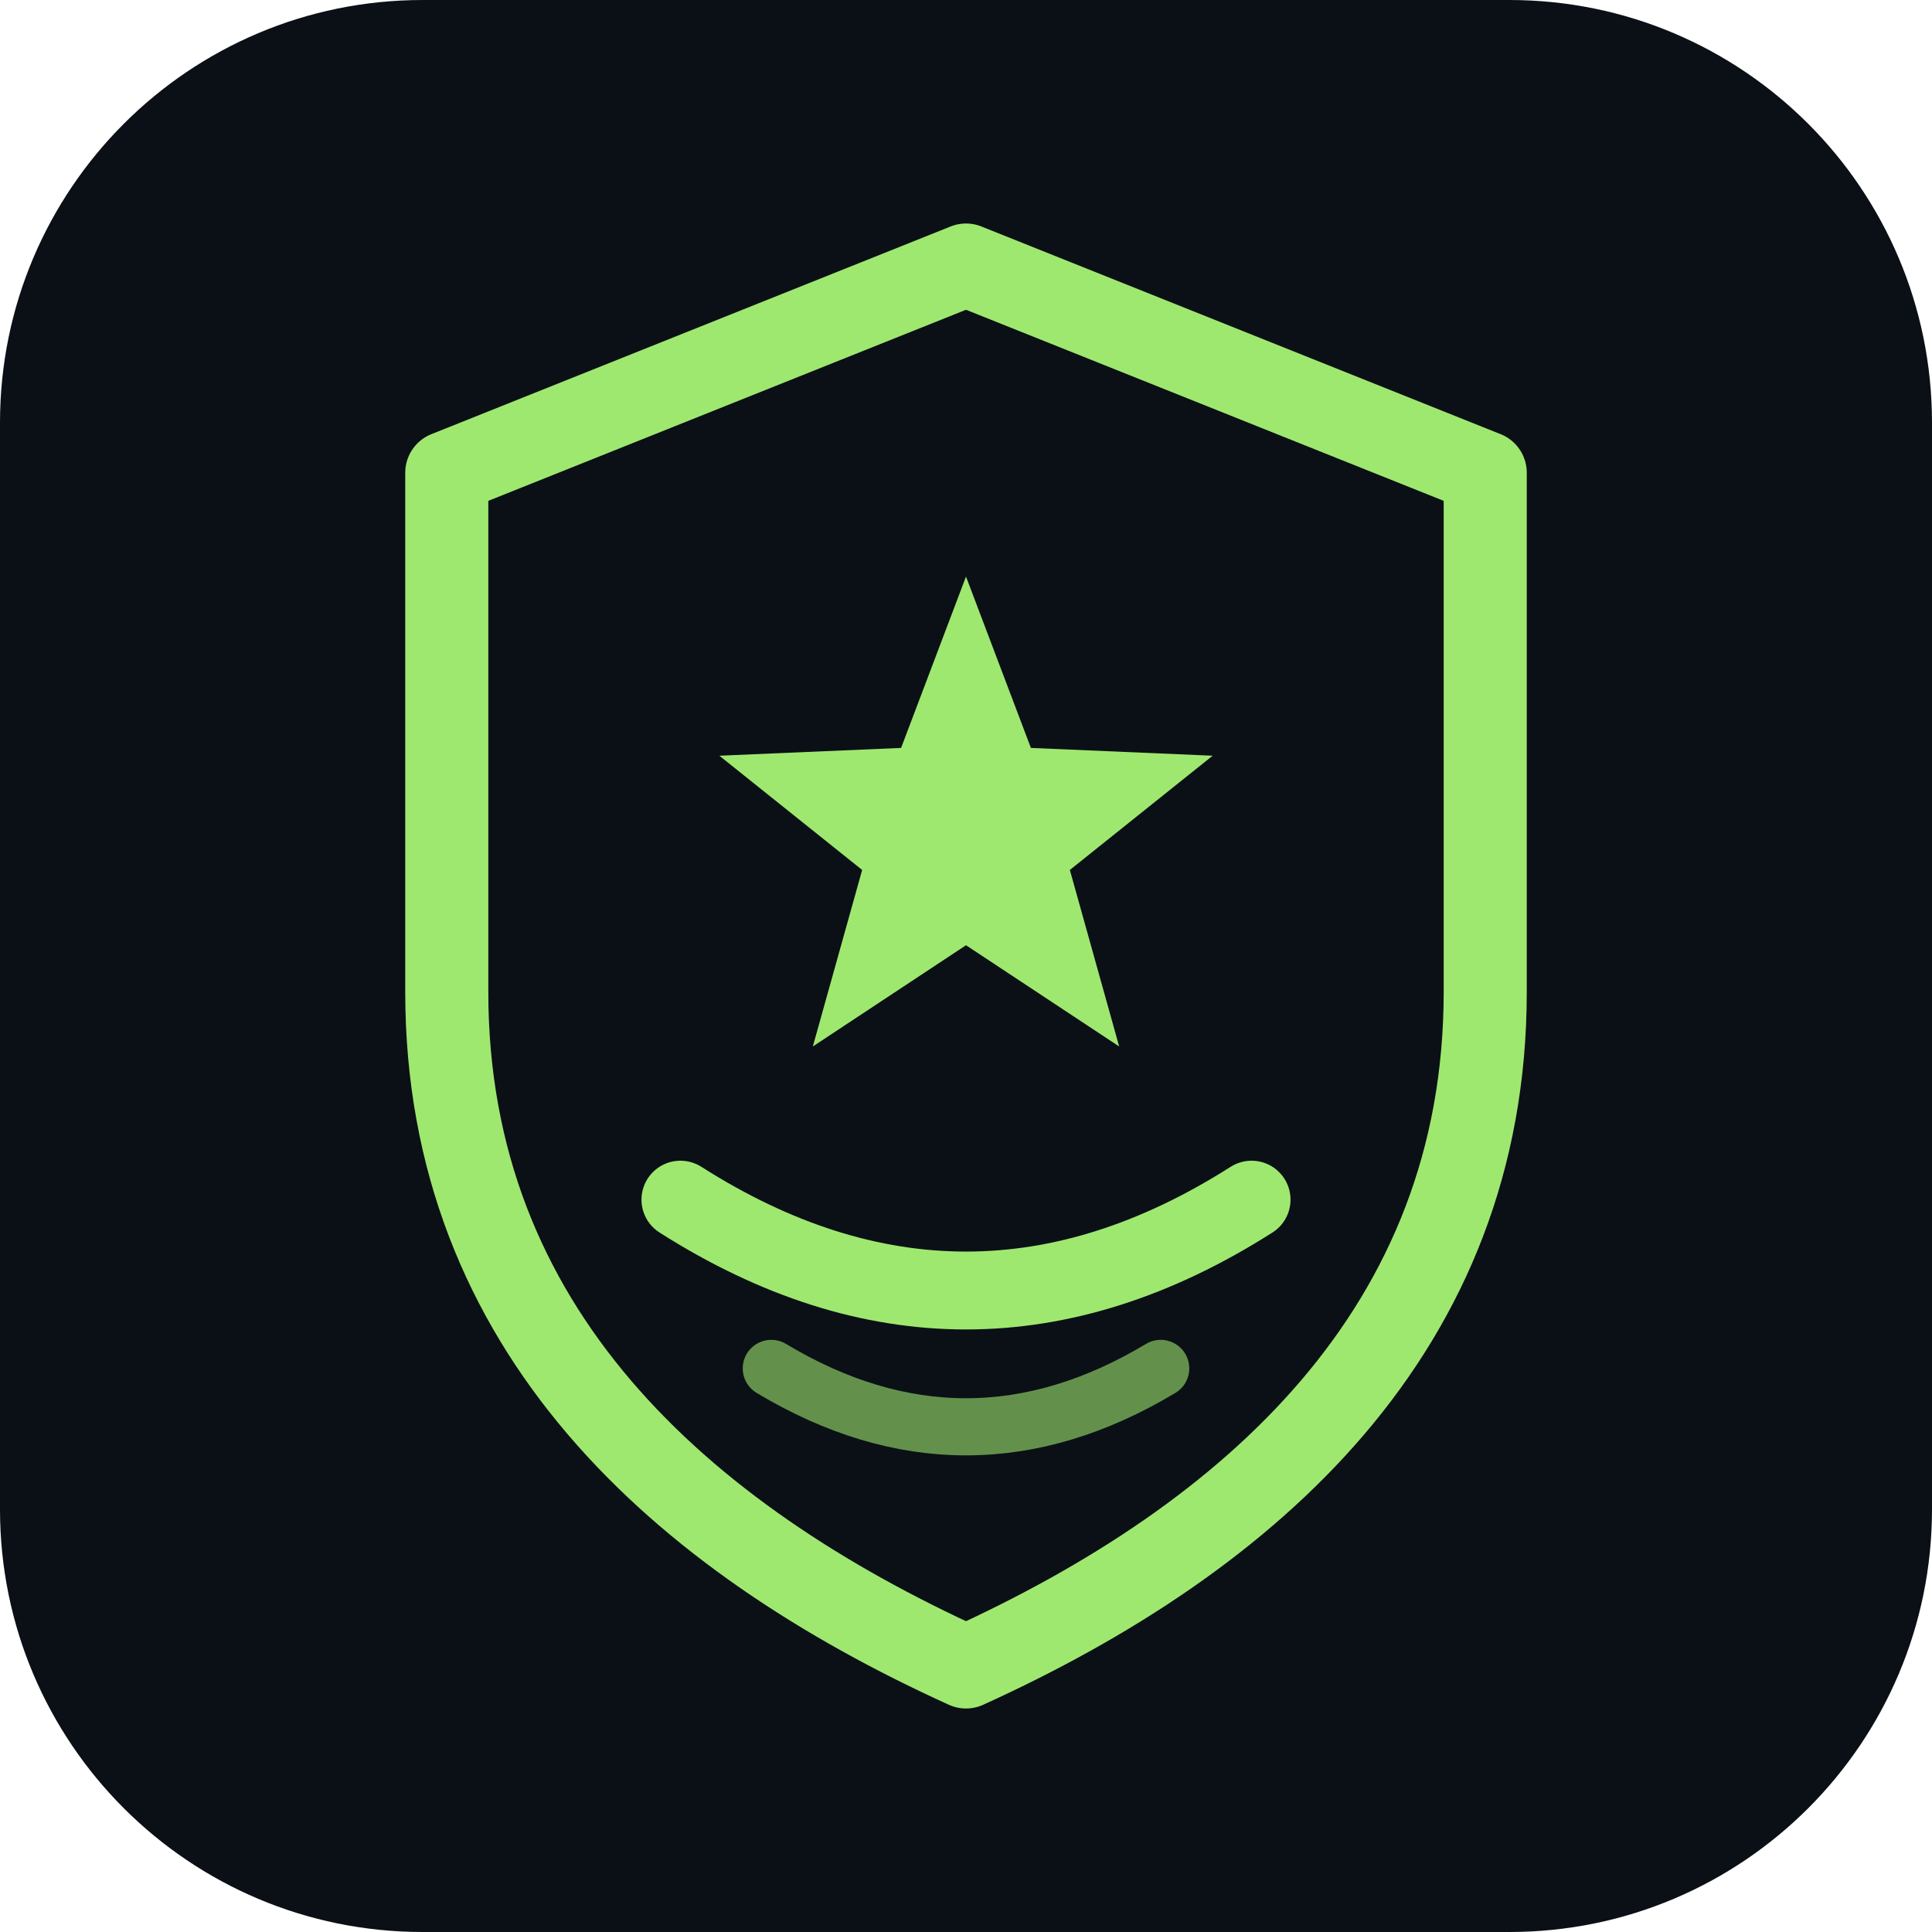
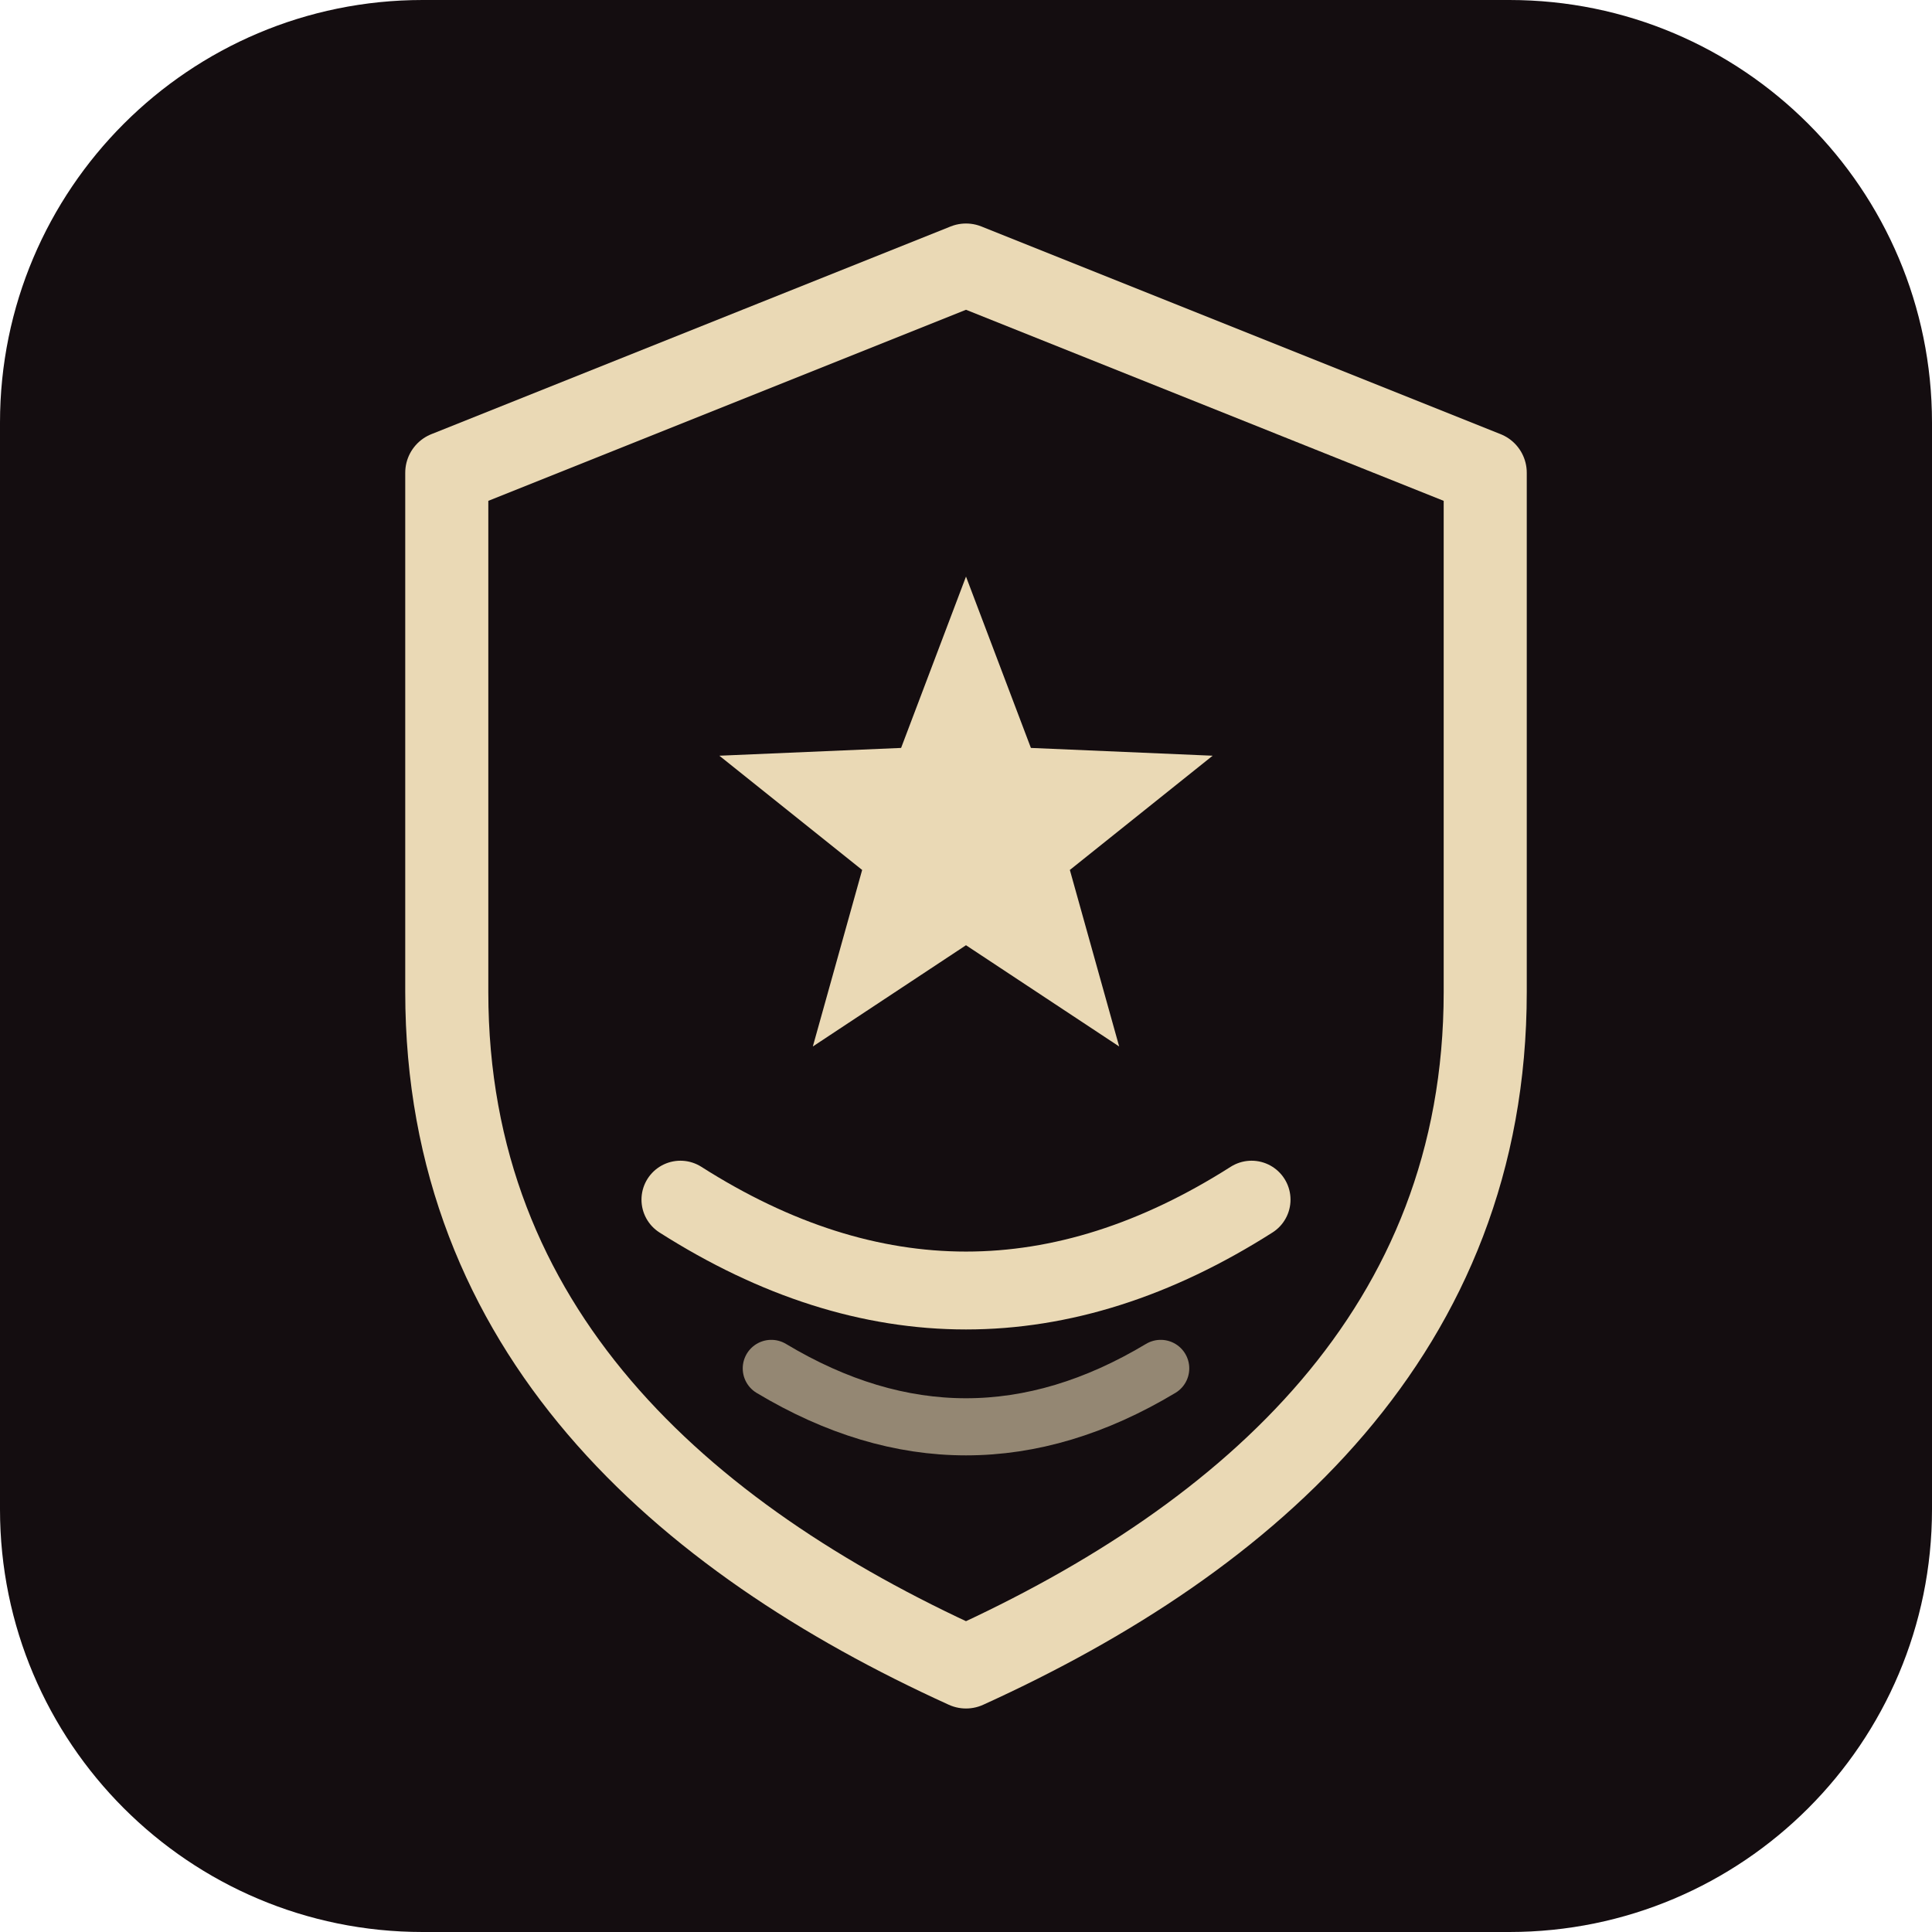
<svg xmlns="http://www.w3.org/2000/svg" viewBox="0 0 64 64">
-   <rect width="64" height="64" rx="14" fill="#0b1016" />
+   <rect width="64" height="64" rx="14" fill="#140d10" />
  <g transform="translate(32 32) scale(.86) translate(-32 -32)">
-     <path d="M32 5 L52 13 V33 C52 46 43 54 32 59 C21 54 12 46 12 33 V13 Z" fill="none" stroke="#9fe870" stroke-width="3.2" stroke-linejoin="round" />
-     <polygon points="32.0,17.0 34.5,23.6 41.5,23.9 36.0,28.3 37.9,35.1 32.0,31.2 26.1,35.1 28.0,28.3 22.5,23.9 29.5,23.6" fill="#9fe870" />
-     <path d="M21 41 Q32 48 43 41" fill="none" stroke="#9fe870" stroke-width="3" stroke-linecap="round" />
-     <path d="M24.5 47.5 Q32 52 39.5 47.5" fill="none" stroke="#9fe870" stroke-width="2.2" stroke-linecap="round" opacity="0.6" />
+     <path d="M32 5 L52 13 V33 C52 46 43 54 32 59 C21 54 12 46 12 33 V13 Z" fill="none" stroke="#ead9b5" stroke-width="3.2" stroke-linejoin="round" />
+     <polygon points="32.0,17.0 34.5,23.6 41.5,23.9 36.0,28.3 37.9,35.1 32.0,31.2 26.1,35.1 28.0,28.3 22.5,23.9 29.5,23.6" fill="#ead9b5" />
+     <path d="M21 41 Q32 48 43 41" fill="none" stroke="#ead9b5" stroke-width="3" stroke-linecap="round" />
+     <path d="M24.5 47.5 Q32 52 39.5 47.5" fill="none" stroke="#ead9b5" stroke-width="2.2" stroke-linecap="round" opacity="0.6" />
  </g>
</svg>
